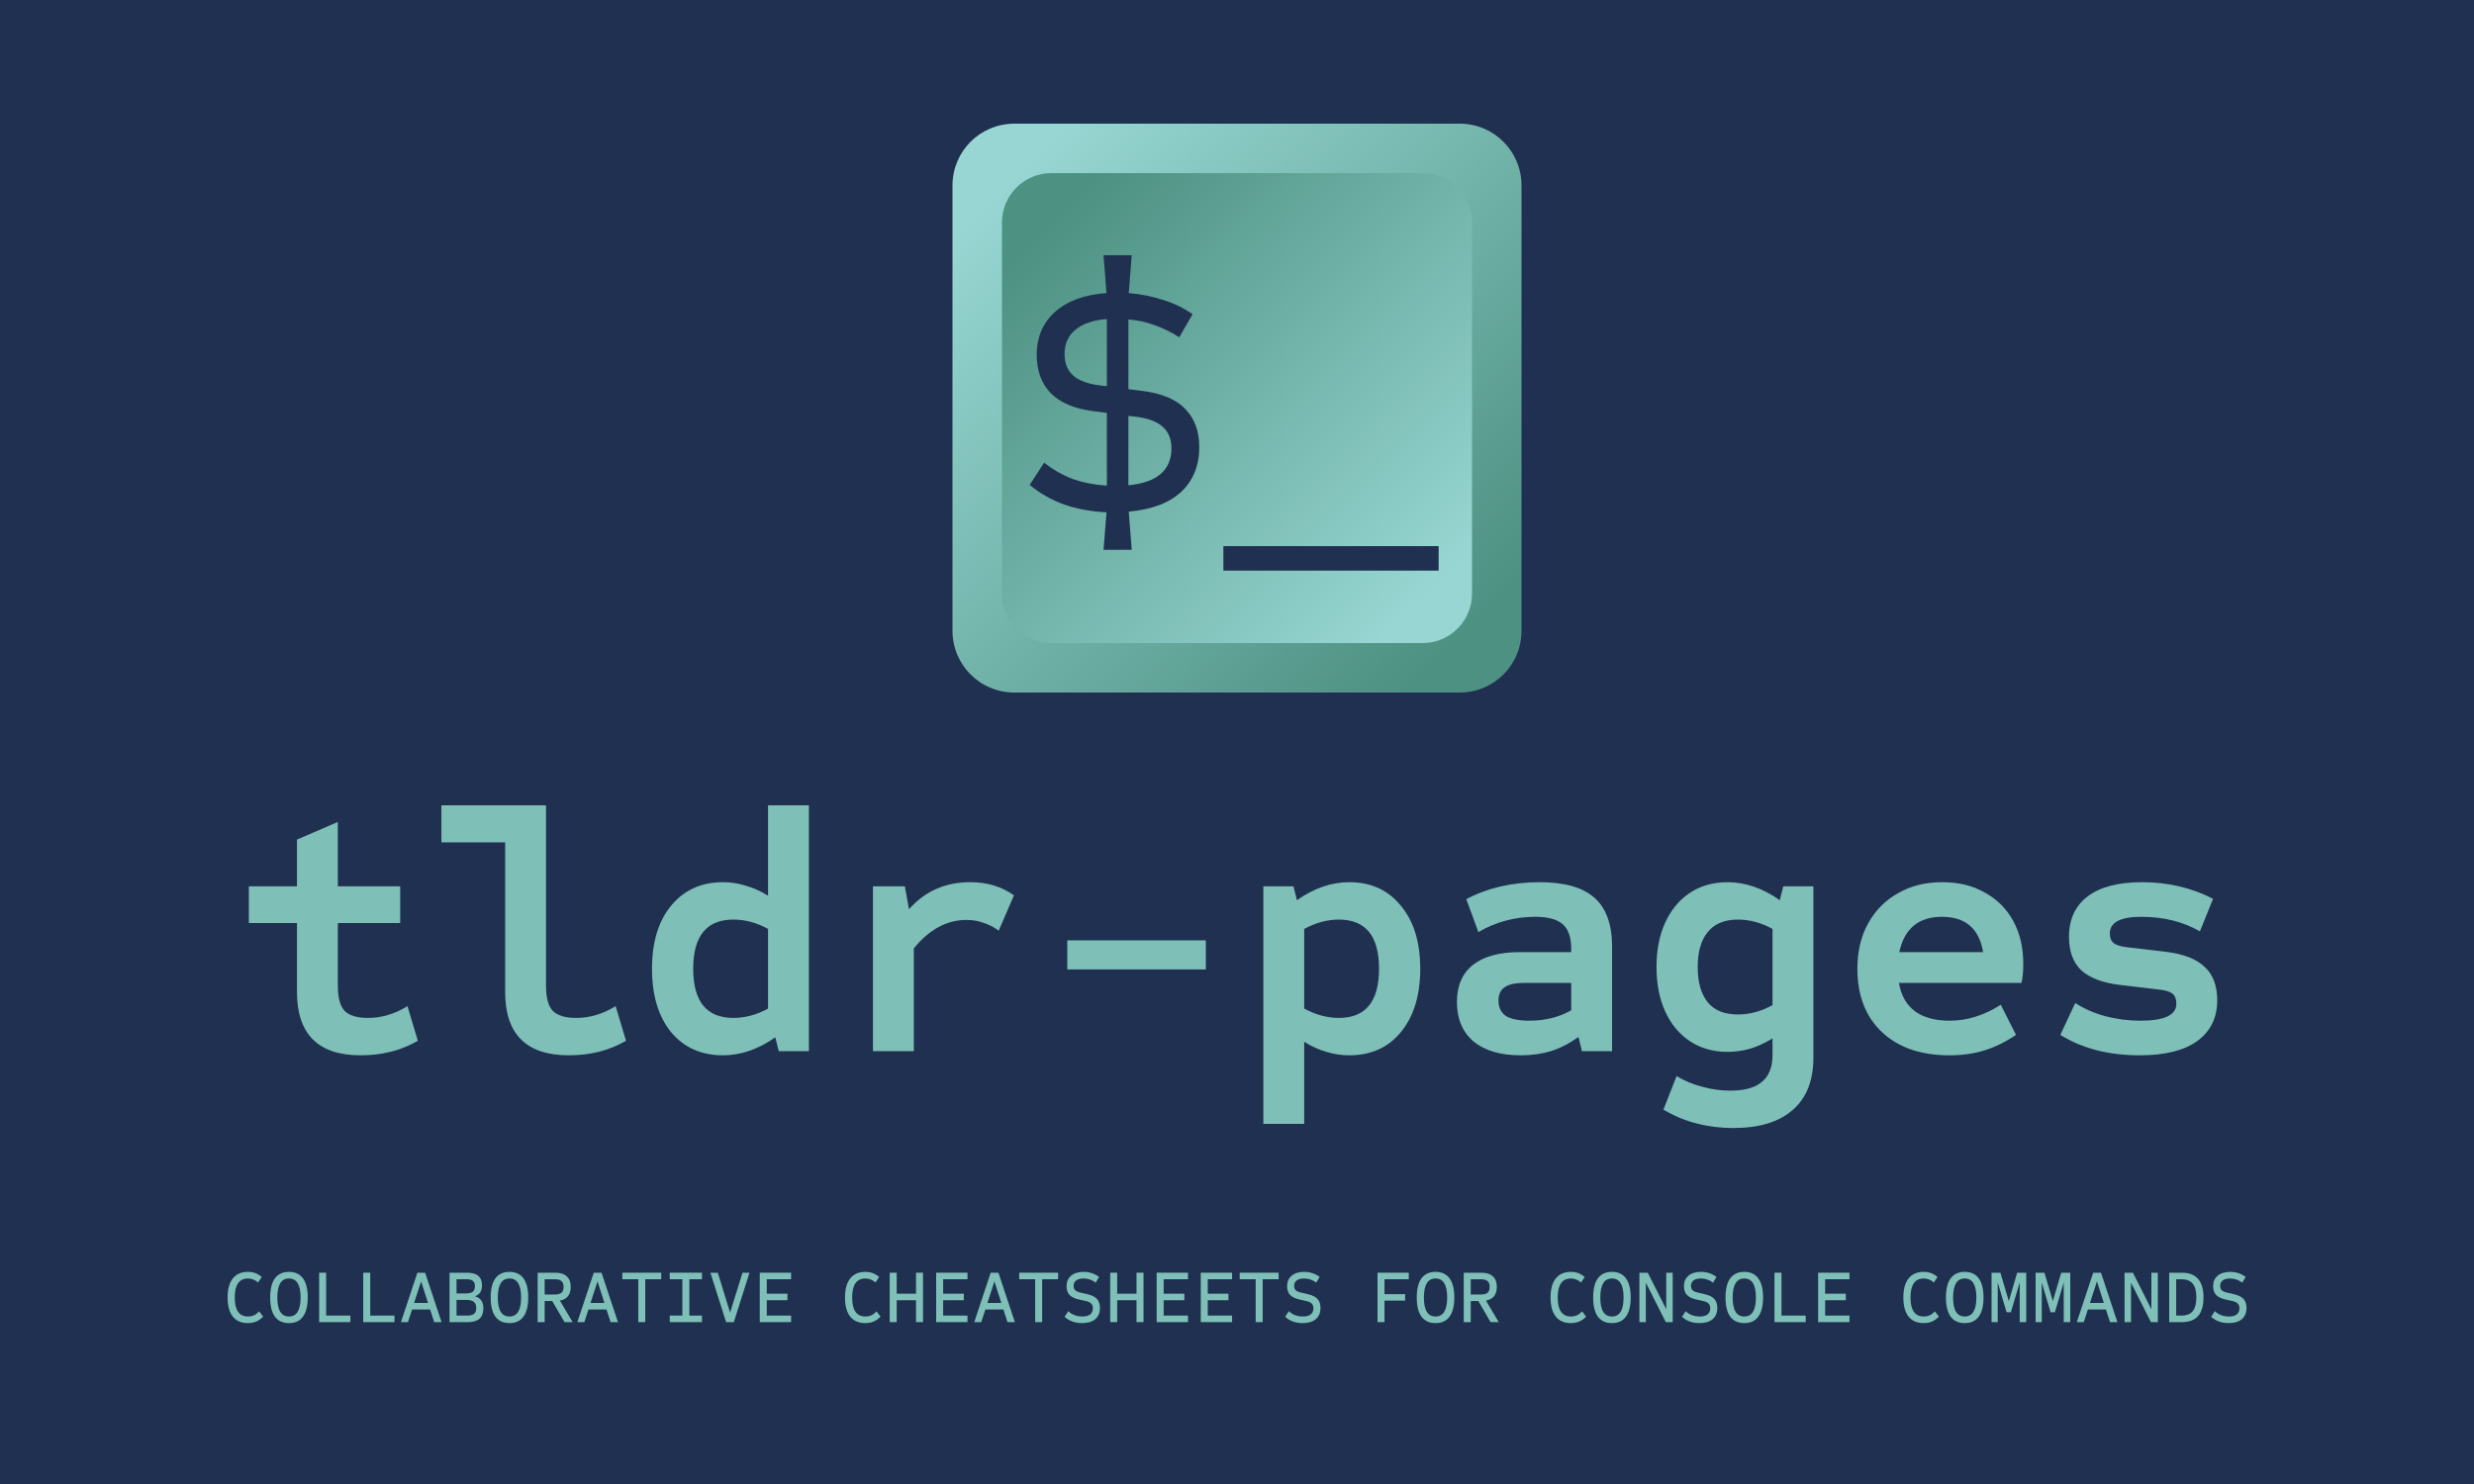
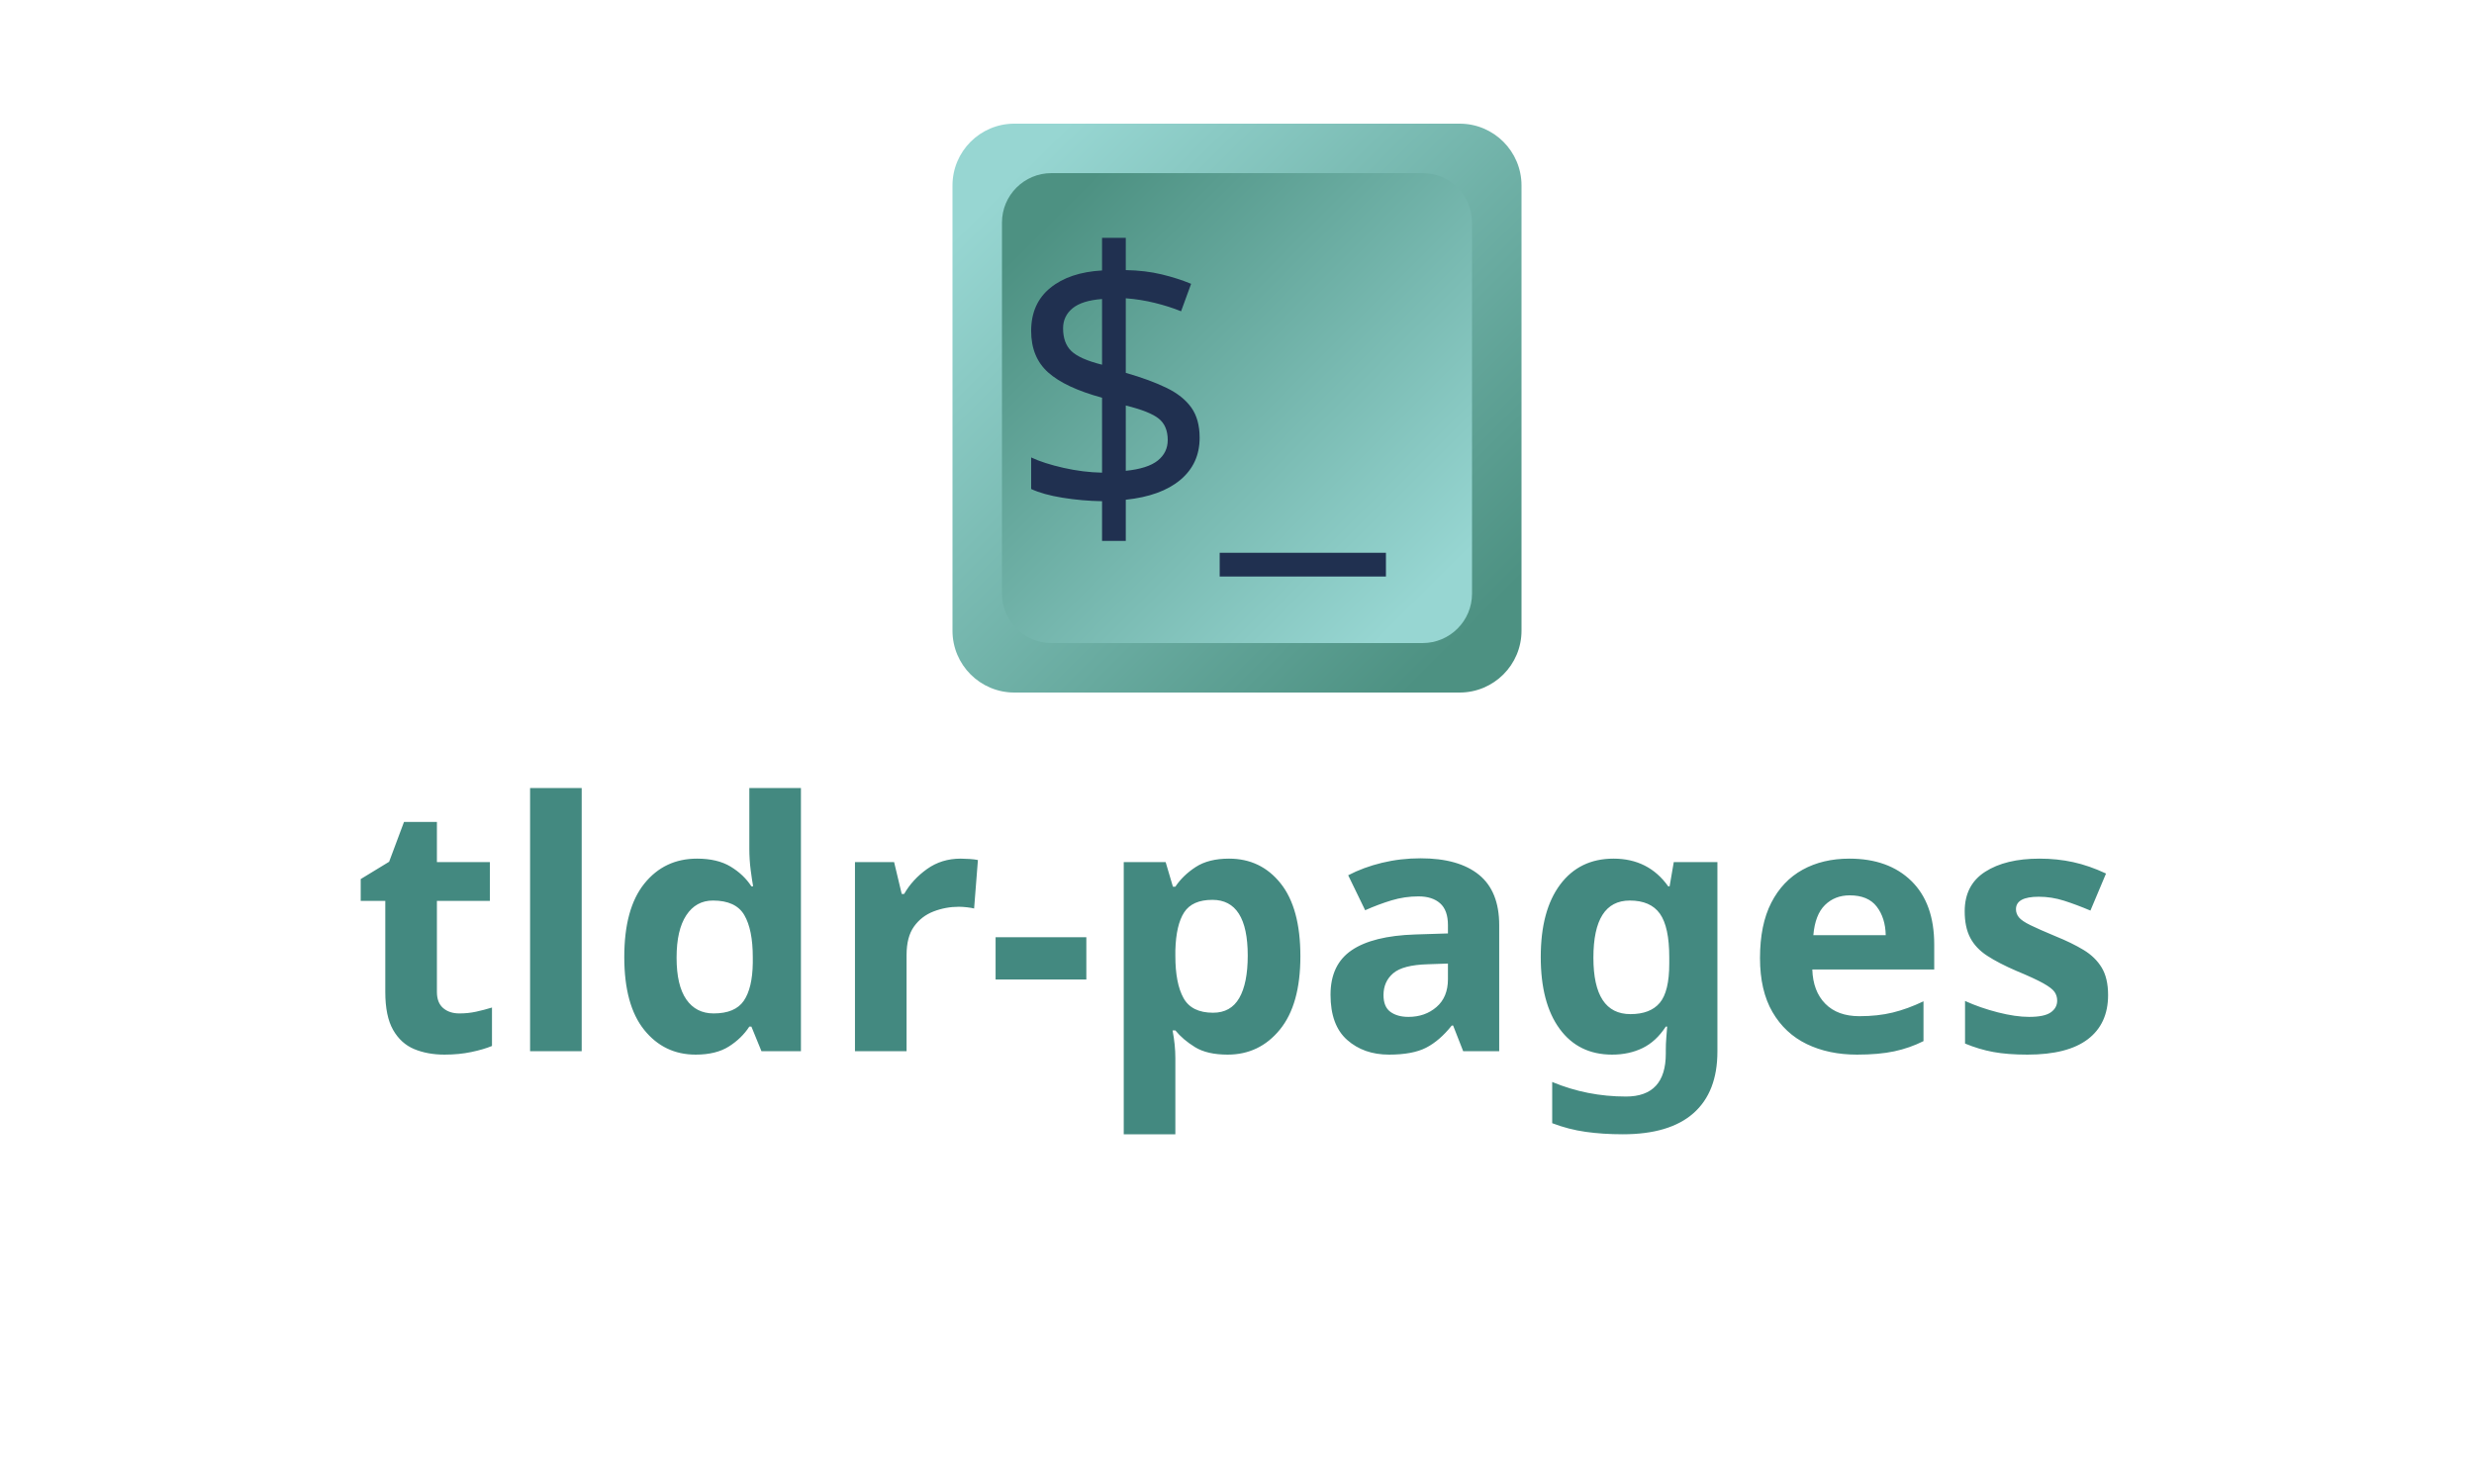
- <svg xmlns="http://www.w3.org/2000/svg" xmlns:xlink="http://www.w3.org/1999/xlink" width="2e3" height="1200" version="1.1" id="svg135">
-   <defs id="defs11">
+ <svg xmlns="http://www.w3.org/2000/svg" xmlns:xlink="http://www.w3.org/1999/xlink" width="2e3" height="1200" version="1.1">
+   <defs>
    <linearGradient id="a">
-       <stop stop-color="#97d6d2" offset="0" id="stop2" />
-       <stop stop-color="#4d9182" offset="1" id="stop4" />
+       <stop stop-color="#97d6d2" offset="0" />
+       <stop stop-color="#4d9182" offset="1" />
    </linearGradient>
    <linearGradient id="b" x1="10%" x2="90%" y1="10%" y2="90%" xlink:href="#a" />
    <linearGradient id="c" x1="90%" x2="10%" y1="90%" y2="10%" xlink:href="#a" />
-     <style type="text/css" id="style9" />
+     <style type="text/css">
+         @font-face {
+           font-family: 'Sometype Mono';
+           src: url('./SometypeMono-Regular.ttf');
+         }
+         @font-face {
+           font-family: 'Sometype Mono';
+           src: url('./SometypeMono-Bold.ttf');
+           font-weight: bold;
+         }
+       </style>
  </defs>
-   <rect width="100%" height="100%" x="0" y="0" fill="#203050" id="rect13" />
-   <g transform="translate(600,-70)" id="g23">
-     <path d="m220 170h360c27.7 0 50 22.3 50 50v360c0 27.7-22.3 50-50 50h-360c-27.7 0-50-22.3-50-50v-360c0-27.7 22.3-50 50-50z" fill="url(#b)" id="path13" />
-     <path d="m250 210h300c22.16 0 40 17.84 40 40v300c0 22.16-17.84 40-40 40h-300c-22.16 0-40-17.84-40-40v-300c0-22.16 17.84-40 40-40z" fill="url(#c)" id="path15" />
-     <g fill="#203050" aria-label="$_" id="g21">
-       <path d="m292.1 514.6 2.4-30.3q-18.3-0.9-34.2-6.3-15.6-5.7-27.9-15.9l11.7-18q10.5 8.4 23.1 13.2 12.9 4.5 27.6 5.4v-58.8l-11.4-1.5q-22.8-3-34.2-14.7-11.1-11.7-11.1-30.6 0-21.9 15-35.1t41.4-15l-2.4-30.6h22.8l-2.4 30.6q14.4 1.2 27.3 5.4 13.2 3.9 24.3 11.7l-10.8 18.6q-9.3-6-19.5-9.6-10.2-3.9-21.6-4.8v56.4l12 1.5q23.1 3 34.2 14.7t11.1 30.6q0 22.5-14.7 36.3-14.7 13.5-42.3 15.9l2.4 30.9zm2.7-132.3v-54.3q-16.5 1.2-25.5 8.7-8.7 7.2-8.7 19.5 0 11.1 6.9 17.4t22.2 8.1zm17.4 80.1q34.8-3.3 34.8-30 0-11.1-7.2-17.4-6.9-6.3-22.2-8.1l-5.4-0.6z" id="path17" />
-       <path d="m389 531.4v-19.8h174v19.8z" id="path19" />
-     </g>
+   <g transform="translate(600,-70)">
+     <rect x="170" y="170" width="460" height="460" rx="50" ry="50" fill="url(#b)" />
+     <rect x="210" y="210" width="380" height="380" rx="40" ry="40" fill="url(#c)" />
+     <text x="215" y="490" fill="#203050" font-family="'Sometype Mono'" font-size="300">$_ </text>
  </g>
-   <g fill="#203050" font-family="'Sometype Mono', monospace" id="g133" style="fill:#7ebfb7;fill-opacity:1">
-     <g aria-label="tldr-pages" id="g45" style="fill:#7ebfb7;fill-opacity:1">
-       <path d="m 291.6,853.36 q -51.52,0 -51.52,-51.24 V 746.4 h -38.92 v -29.68 h 38.92 v -37.8 l 33.04,-14.28 v 52.08 h 50.4 v 29.68 h -50.4 v 50.68 q 0,14.28 5.32,20.16 5.6,5.88 19.04,5.88 16.52,0 31.92,-9.52 l 8.4,28 q -20.16,11.76 -46.2,11.76 z" id="path25" style="fill:#7ebfb7;fill-opacity:1" />
-       <path d="m 459.88,853.36 q -51.52,0 -51.52,-51.24 V 681.16 H 356.84 V 651.2 h 84.56 v 145.88 q 0,14.28 5.32,20.16 5.6,5.88 19.04,5.88 16.52,0 31.92,-9.52 l 8.4,28 q -20.16,11.76 -46.2,11.76 z" id="path27" style="fill:#7ebfb7;fill-opacity:1" />
-       <path d="m 584.48,853.36 q -26.32,0 -42,-18.76 -15.4,-19.04 -15.4,-51.24 0,-32.2 15.4,-50.96 15.68,-19.04 42,-19.04 9.24,0 18.2,2.8 9.24,2.52 18.2,8.12 V 651.2 h 33.04 V 850 h -24.36 l -2.8,-11.2 q -20.72,14.56 -42.28,14.56 z m 8.4,-30.24 q 14.28,0 28,-7.56 v -64.4 q -13.72,-7.56 -28,-7.56 -32.48,0 -32.48,39.76 0,39.76 32.48,39.76 z" id="path29" style="fill:#7ebfb7;fill-opacity:1" />
-       <path d="M 705.72,850 V 716.72 h 25.76 l 3.36,18.48 q 10.36,-11.48 22.4,-16.52 12.04,-5.32 27.16,-5.32 20.44,0 35.28,10.64 l -12.32,28.56 q -6.16,-4.48 -12.6,-6.44 -6.16,-2.24 -13.44,-2.24 -23.8,0 -42.56,22.96 V 850 Z" id="path31" style="fill:#7ebfb7;fill-opacity:1" />
-       <path d="M 862.8,783.92 V 760.4 h 112 v 23.52 z" id="path33" style="fill:#7ebfb7;fill-opacity:1" />
-       <path d="M 1021.3,908.8 V 716.72 h 24.36 l 2.8,11.2 q 20.72,-14.56 42.28,-14.56 26.32,0 41.72,19.04 15.68,18.76 15.68,50.96 0,32.2 -15.68,51.24 -15.4,18.76 -41.72,18.76 -9.24,0 -18.48,-2.8 -8.96,-2.52 -17.92,-8.12 v 66.36 z m 61.04,-85.68 q 32.48,0 32.48,-39.76 0,-39.76 -32.48,-39.76 -14,0 -28,7.56 v 64.4 q 14,7.56 28,7.56 z" id="path35" style="fill:#7ebfb7;fill-opacity:1" />
-       <path d="m 1229.3,853.36 q -24.36,0 -38.08,-11.2 -13.44,-11.48 -13.44,-31.92 0,-19.6 12.88,-29.96 13.16,-10.36 37.8,-10.36 h 41.72 v -2.52 q 0,-14 -6.72,-19.88 -6.72,-6.16 -22.4,-6.16 -24.64,0 -45.92,12.32 l -9.8,-26.6 q 26.04,-13.72 59.36,-13.72 30.24,0 44.24,12.6 14.28,12.6 14.28,39.48 V 850 h -24.36 l -2.8,-11.48 q -10.92,7.84 -22.4,11.48 -11.2,3.36 -24.36,3.36 z m 7,-28 q 19.04,0 33.88,-8.4 v -22.12 h -38.64 q -10.64,0 -15.4,3.64 -4.76,3.36 -4.76,10.64 0,8.12 5.88,12.32 6.16,3.92 19.04,3.92 z" id="path37" style="fill:#7ebfb7;fill-opacity:1" />
-       <path d="m 1401,912.16 q -15.12,0 -29.12,-3.64 -13.72,-3.36 -27.16,-11.2 l 10.64,-27.16 q 9.8,5.88 21,8.68 11.2,3.08 22.4,3.08 17.64,0 25.76,-7.28 8.4,-7 8.4,-21.56 v -13.44 q -8.96,5.6 -18.2,8.4 -8.96,2.52 -18.2,2.52 -17.36,0 -30.52,-8.68 -12.88,-8.68 -19.88,-24.08 -7,-15.4 -7,-35.84 0,-20.44 7,-35.84 7,-15.4 19.88,-24.08 13.16,-8.68 30.52,-8.68 21.56,0 42.28,14.56 l 2.8,-11.2 h 24.36 v 138.6 q 0,27.72 -16.8,42.28 -16.52,14.56 -48.16,14.56 z m 3.92,-91.84 q 14.28,0 28,-7.56 v -61.6 q -13.72,-7.56 -28,-7.56 -16.24,0 -24.36,10.08 -8.12,9.8 -8.12,28.28 0,18.48 8.12,28.56 8.12,9.8 24.36,9.8 z" id="path39" style="fill:#7ebfb7;fill-opacity:1" />
-       <path d="m 1576,853.36 q -34.72,0 -54.6,-18.76 -19.88,-18.76 -19.88,-51.24 0,-21 8.68,-36.68 8.68,-15.68 24.08,-24.36 15.4,-8.96 35.84,-8.96 19.88,0 34.44,8.4 14.84,8.12 22.96,22.96 8.12,14.84 8.12,34.72 0,3.64 -0.28,7.56 -0.28,3.64 -1.12,7.84 h -99.12 q 5.32,30.52 41.16,30.52 21,0 41.16,-12.88 l 12.32,24.36 q -12.88,8.68 -25.76,12.6 -12.88,3.92 -28,3.92 z m -40.6,-83.44 h 67.76 q -4.76,-28.56 -33.32,-28.56 -28.28,0 -34.44,28.56 z" id="path41" style="fill:#7ebfb7;fill-opacity:1" />
-       <path d="m 1729.7,853.36 q -37.52,0 -64.12,-16.52 l 12.04,-25.76 q 10.92,7 24.36,10.64 13.72,3.64 28.56,3.64 28.84,0 28.84,-13.72 0,-5.6 -3.08,-8.12 -3.08,-2.52 -11.2,-3.36 l -30.8,-3.64 q -21.28,-2.52 -31.64,-11.76 -10.08,-9.52 -10.08,-27.16 0,-21.28 15.12,-32.76 15.12,-11.48 43.96,-11.48 31.36,0 57.4,13.44 l -10.64,26.32 q -20.44,-11.76 -47.32,-11.76 -25.48,0 -25.48,13.44 0,5.32 3.08,7.84 3.36,2.52 11.2,3.36 l 30.8,3.64 q 21.28,2.52 31.36,12.04 10.36,9.24 10.36,27.16 0,21.28 -16.24,33.04 -15.96,11.48 -46.48,11.48 z" id="path43" style="fill:#7ebfb7;fill-opacity:1" />
-     </g>
-     <g stroke-width="15.359" aria-label="COLLABORATIVE CHEATSHEETS FOR CONSOLE COMMANDS" id="g131" style="fill:#7ebfb7;fill-opacity:1">
-       <path d="m 200.4,1069.9 q -7.991,0 -12.232,-5.286 -4.18,-5.348 -4.18,-15.428 0,-10.081 4.18,-15.367 4.241,-5.348 12.232,-5.348 3.319,0 5.962,0.984 2.705,0.983 5.225,3.135 l -2.95,4.487 q -3.688,-3.258 -8.175,-3.258 -10.695,0 -10.695,15.367 0,15.367 10.695,15.367 2.582,0 4.733,-0.922 2.151,-0.984 4.303,-3.196 l 3.258,4.241 q -2.766,2.766 -5.716,3.995 -2.95,1.229 -6.638,1.229 z" id="path47" style="fill:#7ebfb7;fill-opacity:1" />
-       <path d="m 233.6,1069.9 q -7.499,0 -11.371,-5.225 -3.811,-5.286 -3.811,-15.49 0,-10.265 3.811,-15.49 3.872,-5.225 11.371,-5.225 7.499,0 11.31,5.225 3.872,5.225 3.872,15.49 0,10.204 -3.872,15.49 -3.811,5.225 -11.31,5.225 z m 0,-5.348 q 9.405,0 9.405,-15.367 0,-15.367 -9.405,-15.367 -9.405,0 -9.405,15.367 0,15.367 9.405,15.367 z" id="path49" style="fill:#7ebfb7;fill-opacity:1" />
-       <path d="m 258,1069.1 v -39.954 h 5.655 v 34.668 h 19.608 v 5.286 z" id="path51" style="fill:#7ebfb7;fill-opacity:1" />
-       <path d="m 293.65,1069.1 v -39.954 h 5.655 v 34.668 h 19.608 v 5.286 z" id="path53" style="fill:#7ebfb7;fill-opacity:1" />
-       <path d="m 324.14,1069.1 13.277,-39.954 h 6.27 l 13.277,39.954 h -5.962 l -3.319,-10.204 h -14.568 l -3.319,10.204 z m 10.634,-15.49 h 11.249 l -5.593,-17.457 z" id="path55" style="fill:#7ebfb7;fill-opacity:1" />
-       <path d="m 363.41,1069.1 v -39.954 h 14.076 q 6.208,0 9.159,2.582 3.012,2.52 3.012,7.622 0,3.442 -1.352,5.593 -1.352,2.151 -4.241,3.196 v 0.123 q 6.7,1.844 6.7,9.712 0,11.126 -12.478,11.126 z m 5.655,-23.173 h 7.13 q 4.241,0 5.962,-1.352 1.783,-1.414 1.783,-4.549 0,-2.95 -1.598,-4.241 -1.537,-1.352 -5.348,-1.352 h -7.929 z m 0,17.887 h 8.667 q 3.811,0 5.532,-1.475 1.721,-1.475 1.721,-4.671 0,-3.381 -1.905,-4.917 -1.905,-1.598 -6.147,-1.598 h -7.868 z" id="path57" style="fill:#7ebfb7;fill-opacity:1" />
-       <path d="m 411.85,1069.9 q -7.499,0 -11.371,-5.225 -3.811,-5.286 -3.811,-15.49 0,-10.265 3.811,-15.49 3.872,-5.225 11.371,-5.225 7.499,0 11.31,5.225 3.872,5.225 3.872,15.49 0,10.204 -3.872,15.49 -3.811,5.225 -11.31,5.225 z m 0,-5.348 q 9.405,0 9.405,-15.367 0,-15.367 -9.405,-15.367 -9.405,0 -9.405,15.367 0,15.367 9.405,15.367 z" id="path59" style="fill:#7ebfb7;fill-opacity:1" />
-       <path d="m 434.65,1069.1 v -39.954 h 14.322 q 6.085,0 9.22,2.95 3.196,2.889 3.196,8.482 0,9.466 -8.728,11.126 l 10.265,17.395 h -6.577 l -9.896,-17.026 h -6.147 v 17.026 z m 5.655,-22.313 h 8.052 q 3.872,0 5.532,-1.414 1.721,-1.475 1.721,-4.795 0,-3.258 -1.721,-4.671 -1.66,-1.475 -5.532,-1.475 h -8.052 z" id="path61" style="fill:#7ebfb7;fill-opacity:1" />
-       <path d="m 466.74,1069.1 13.277,-39.954 h 6.27 l 13.277,39.954 h -5.962 l -3.319,-10.204 h -14.568 l -3.319,10.204 z m 10.634,-15.49 h 11.249 l -5.593,-17.457 z" id="path63" style="fill:#7ebfb7;fill-opacity:1" />
-       <path d="m 515.98,1069.1 v -34.668 h -12.908 v -5.286 h 31.471 v 5.286 h -12.908 v 34.668 z" id="path65" style="fill:#7ebfb7;fill-opacity:1" />
-       <path d="m 541.42,1069.1 v -5.286 h 10.204 v -29.381 H 541.42 v -5.286 h 26.062 v 5.286 h -10.204 v 29.381 h 10.204 v 5.286 z" id="path67" style="fill:#7ebfb7;fill-opacity:1" />
-       <path d="m 586.97,1069.1 -12.662,-39.954 h 5.962 l 9.958,32.27 10.019,-32.27 h 5.655 L 593.24,1069.1 Z" id="path69" style="fill:#7ebfb7;fill-opacity:1" />
-       <path d="m 614.2,1069.1 v -39.954 h 25.325 v 5.286 h -19.67 v 11.679 h 16.719 v 5.286 h -16.719 v 12.416 h 19.67 v 5.286 z" id="path71" style="fill:#7ebfb7;fill-opacity:1" />
-       <path d="m 699.52,1069.9 q -7.991,0 -12.232,-5.286 -4.18,-5.348 -4.18,-15.428 0,-10.081 4.18,-15.367 4.241,-5.348 12.232,-5.348 3.319,0 5.962,0.984 2.705,0.983 5.225,3.135 l -2.95,4.487 q -3.688,-3.258 -8.175,-3.258 -10.695,0 -10.695,15.367 0,15.367 10.695,15.367 2.582,0 4.733,-0.922 2.151,-0.984 4.303,-3.196 l 3.258,4.241 q -2.766,2.766 -5.716,3.995 -2.95,1.229 -6.638,1.229 z" id="path73" style="fill:#7ebfb7;fill-opacity:1" />
-       <path d="m 719.25,1069.1 v -39.954 h 5.655 v 16.965 h 15.613 v -16.965 h 5.655 v 39.954 h -5.655 v -17.703 h -15.613 v 17.703 z" id="path75" style="fill:#7ebfb7;fill-opacity:1" />
-       <path d="m 756.8,1069.1 v -39.954 h 25.325 v 5.286 h -19.67 v 11.679 h 16.719 v 5.286 h -16.719 v 12.416 h 19.67 v 5.286 z" id="path77" style="fill:#7ebfb7;fill-opacity:1" />
-       <path d="m 787.6,1069.1 13.277,-39.954 h 6.27 l 13.277,39.954 h -5.962 l -3.319,-10.204 h -14.568 l -3.319,10.204 z m 10.634,-15.49 h 11.249 l -5.593,-17.457 z" id="path79" style="fill:#7ebfb7;fill-opacity:1" />
-       <path d="m 836.84,1069.1 v -34.668 h -12.908 v -5.286 h 31.471 v 5.286 h -12.908 v 34.668 z" id="path81" style="fill:#7ebfb7;fill-opacity:1" />
-       <path d="m 874.82,1069.9 q -8.544,0 -14.199,-5.102 l 3.012,-4.549 q 4.549,4.303 11.371,4.303 4.118,0 6.27,-1.66 2.213,-1.721 2.213,-4.979 0,-2.459 -1.291,-3.749 -1.229,-1.352 -4.057,-2.028 l -6.454,-1.475 q -4.856,-1.168 -7.192,-3.688 -2.274,-2.582 -2.274,-6.946 0,-5.348 3.627,-8.421 3.688,-3.135 10.081,-3.135 7.192,0 12.601,4.118 l -2.766,4.61 q -4.241,-3.381 -9.896,-3.381 -3.811,0 -5.901,1.598 -2.028,1.537 -2.028,4.364 0,2.274 1.229,3.504 1.291,1.229 4.18,1.905 l 6.454,1.537 q 4.794,1.168 7.069,3.749 2.336,2.582 2.336,7.192 0,5.778 -3.749,9.036 -3.749,3.196 -10.634,3.196 z" id="path83" style="fill:#7ebfb7;fill-opacity:1" />
-       <path d="m 897.5,1069.1 v -39.954 h 5.655 v 16.965 h 15.613 v -16.965 h 5.655 v 39.954 h -5.655 v -17.703 h -15.613 v 17.703 z" id="path85" style="fill:#7ebfb7;fill-opacity:1" />
-       <path d="m 935.06,1069.1 v -39.954 h 25.325 v 5.286 h -19.67 v 11.679 h 16.719 v 5.286 h -16.719 v 12.416 h 19.67 v 5.286 z" id="path87" style="fill:#7ebfb7;fill-opacity:1" />
-       <path d="m 970.71,1069.1 v -39.954 h 25.325 v 5.286 h -19.67 v 11.679 h 16.719 v 5.286 h -16.719 v 12.416 h 19.67 v 5.286 z" id="path89" style="fill:#7ebfb7;fill-opacity:1" />
-       <path d="m 1015.1,1069.1 v -34.668 h -12.908 v -5.286 h 31.471 v 5.286 h -12.908 v 34.668 z" id="path91" style="fill:#7ebfb7;fill-opacity:1" />
-       <path d="m 1053.1,1069.9 q -8.544,0 -14.199,-5.102 l 3.012,-4.549 q 4.549,4.303 11.372,4.303 4.118,0 6.27,-1.66 2.213,-1.721 2.213,-4.979 0,-2.459 -1.291,-3.749 -1.229,-1.352 -4.057,-2.028 l -6.454,-1.475 q -4.856,-1.168 -7.192,-3.688 -2.274,-2.582 -2.274,-6.946 0,-5.348 3.627,-8.421 3.688,-3.135 10.081,-3.135 7.192,0 12.601,4.118 l -2.766,4.61 q -4.241,-3.381 -9.896,-3.381 -3.811,0 -5.901,1.598 -2.028,1.537 -2.028,4.364 0,2.274 1.229,3.504 1.291,1.229 4.18,1.905 l 6.454,1.537 q 4.795,1.168 7.069,3.749 2.336,2.582 2.336,7.192 0,5.778 -3.749,9.036 -3.749,3.196 -10.634,3.196 z" id="path93" style="fill:#7ebfb7;fill-opacity:1" />
-       <path d="m 1113.6,1069.1 v -39.954 h 25.263 v 5.286 h -19.608 v 12.048 h 16.658 v 5.225 h -16.658 v 17.395 z" id="path95" style="fill:#7ebfb7;fill-opacity:1" />
-       <path d="m 1160.5,1069.9 q -7.499,0 -11.371,-5.225 -3.811,-5.286 -3.811,-15.49 0,-10.265 3.811,-15.49 3.872,-5.225 11.371,-5.225 7.499,0 11.31,5.225 3.872,5.225 3.872,15.49 0,10.204 -3.872,15.49 -3.811,5.225 -11.31,5.225 z m 0,-5.348 q 9.405,0 9.405,-15.367 0,-15.367 -9.405,-15.367 -9.405,0 -9.405,15.367 0,15.367 9.405,15.367 z" id="path97" style="fill:#7ebfb7;fill-opacity:1" />
-       <path d="m 1183.3,1069.1 v -39.954 h 14.322 q 6.085,0 9.22,2.95 3.196,2.889 3.196,8.482 0,9.466 -8.728,11.126 l 10.265,17.395 h -6.577 l -9.896,-17.026 h -6.147 v 17.026 z m 5.655,-22.313 h 8.052 q 3.872,0 5.532,-1.414 1.721,-1.475 1.721,-4.795 0,-3.258 -1.721,-4.671 -1.66,-1.475 -5.532,-1.475 h -8.052 z" id="path99" style="fill:#7ebfb7;fill-opacity:1" />
-       <path d="m 1269.9,1069.9 q -7.991,0 -12.232,-5.286 -4.18,-5.348 -4.18,-15.428 0,-10.081 4.18,-15.367 4.241,-5.348 12.232,-5.348 3.319,0 5.962,0.984 2.704,0.983 5.225,3.135 l -2.95,4.487 q -3.688,-3.258 -8.175,-3.258 -10.695,0 -10.695,15.367 0,15.367 10.695,15.367 2.582,0 4.733,-0.922 2.151,-0.984 4.303,-3.196 l 3.258,4.241 q -2.766,2.766 -5.716,3.995 -2.95,1.229 -6.638,1.229 z" id="path101" style="fill:#7ebfb7;fill-opacity:1" />
-       <path d="m 1303.1,1069.9 q -7.499,0 -11.371,-5.225 -3.811,-5.286 -3.811,-15.49 0,-10.265 3.811,-15.49 3.872,-5.225 11.371,-5.225 7.499,0 11.31,5.225 3.873,5.225 3.873,15.49 0,10.204 -3.873,15.49 -3.811,5.225 -11.31,5.225 z m 0,-5.348 q 9.405,0 9.405,-15.367 0,-15.367 -9.405,-15.367 -9.405,0 -9.405,15.367 0,15.367 9.405,15.367 z" id="path103" style="fill:#7ebfb7;fill-opacity:1" />
-       <path d="m 1325.3,1069.1 v -39.954 h 6.761 l 14.937,29.504 v -29.504 h 5.225 v 39.954 h -5.593 l -16.104,-31.84 v 31.84 z" id="path105" style="fill:#7ebfb7;fill-opacity:1" />
-       <path d="m 1373.9,1069.9 q -8.544,0 -14.199,-5.102 l 3.012,-4.549 q 4.548,4.303 11.371,4.303 4.118,0 6.27,-1.66 2.213,-1.721 2.213,-4.979 0,-2.459 -1.291,-3.749 -1.229,-1.352 -4.057,-2.028 l -6.454,-1.475 q -4.856,-1.168 -7.192,-3.688 -2.274,-2.582 -2.274,-6.946 0,-5.348 3.627,-8.421 3.688,-3.135 10.081,-3.135 7.192,0 12.601,4.118 l -2.766,4.61 q -4.241,-3.381 -9.896,-3.381 -3.811,0 -5.901,1.598 -2.028,1.537 -2.028,4.364 0,2.274 1.229,3.504 1.291,1.229 4.18,1.905 l 6.454,1.537 q 4.794,1.168 7.069,3.749 2.336,2.582 2.336,7.192 0,5.778 -3.749,9.036 -3.75,3.196 -10.634,3.196 z" id="path107" style="fill:#7ebfb7;fill-opacity:1" />
-       <path d="m 1410.1,1069.9 q -7.499,0 -11.371,-5.225 -3.811,-5.286 -3.811,-15.49 0,-10.265 3.811,-15.49 3.872,-5.225 11.371,-5.225 7.499,0 11.31,5.225 3.873,5.225 3.873,15.49 0,10.204 -3.873,15.49 -3.811,5.225 -11.31,5.225 z m 0,-5.348 q 9.405,0 9.405,-15.367 0,-15.367 -9.405,-15.367 -9.404,0 -9.404,15.367 0,15.367 9.404,15.367 z" id="path109" style="fill:#7ebfb7;fill-opacity:1" />
-       <path d="m 1434.5,1069.1 v -39.954 h 5.655 v 34.668 h 19.608 v 5.286 z" id="path111" style="fill:#7ebfb7;fill-opacity:1" />
-       <path d="m 1469.8,1069.1 v -39.954 h 25.324 v 5.286 h -19.67 v 11.679 h 16.719 v 5.286 h -16.719 v 12.416 h 19.67 v 5.286 z" id="path113" style="fill:#7ebfb7;fill-opacity:1" />
-       <path d="m 1555.1,1069.9 q -7.991,0 -12.232,-5.286 -4.18,-5.348 -4.18,-15.428 0,-10.081 4.18,-15.367 4.241,-5.348 12.232,-5.348 3.319,0 5.962,0.984 2.705,0.983 5.225,3.135 l -2.95,4.487 q -3.688,-3.258 -8.175,-3.258 -10.695,0 -10.695,15.367 0,15.367 10.695,15.367 2.582,0 4.733,-0.922 2.151,-0.984 4.303,-3.196 l 3.258,4.241 q -2.766,2.766 -5.716,3.995 -2.95,1.229 -6.638,1.229 z" id="path115" style="fill:#7ebfb7;fill-opacity:1" />
-       <path d="m 1588.3,1069.9 q -7.499,0 -11.372,-5.225 -3.811,-5.286 -3.811,-15.49 0,-10.265 3.811,-15.49 3.873,-5.225 11.372,-5.225 7.5,0 11.31,5.225 3.872,5.225 3.872,15.49 0,10.204 -3.872,15.49 -3.811,5.225 -11.31,5.225 z m 0,-5.348 q 9.405,0 9.405,-15.367 0,-15.367 -9.405,-15.367 -9.405,0 -9.405,15.367 0,15.367 9.405,15.367 z" id="path117" style="fill:#7ebfb7;fill-opacity:1" />
-       <path d="m 1610,1069.1 v -39.954 h 7.13 l 6.823,22.989 6.761,-22.989 h 7.315 v 39.954 h -5.286 v -32.086 l -7.13,24.095 h -3.504 l -7.13,-24.095 v 32.086 z" id="path119" style="fill:#7ebfb7;fill-opacity:1" />
-       <path d="m 1645.6,1069.1 v -39.954 h 7.13 l 6.823,22.989 6.761,-22.989 h 7.315 v 39.954 h -5.286 v -32.086 l -7.13,24.095 h -3.504 l -7.13,-24.095 v 32.086 z" id="path121" style="fill:#7ebfb7;fill-opacity:1" />
-       <path d="m 1678.9,1069.1 13.277,-39.954 h 6.27 l 13.277,39.954 h -5.962 l -3.319,-10.204 h -14.568 l -3.319,10.204 z m 10.634,-15.49 h 11.248 l -5.593,-17.457 z" id="path123" style="fill:#7ebfb7;fill-opacity:1" />
-       <path d="m 1717.5,1069.1 v -39.954 h 6.761 l 14.936,29.504 v -29.504 h 5.225 v 39.954 h -5.593 l -16.104,-31.84 v 31.84 z" id="path125" style="fill:#7ebfb7;fill-opacity:1" />
-       <path d="m 1753.6,1069.1 v -39.954 h 10.204 q 17.518,0 17.518,19.977 0,19.977 -17.272,19.977 z m 5.655,-5.286 h 4.18 q 6.27,0 9.159,-3.565 2.95,-3.565 2.95,-11.126 0,-7.561 -2.95,-11.126 -2.889,-3.565 -9.159,-3.565 h -4.18 z" id="path127" style="fill:#7ebfb7;fill-opacity:1" />
-       <path d="m 1801.7,1069.9 q -8.544,0 -14.199,-5.102 l 3.012,-4.549 q 4.549,4.303 11.372,4.303 4.118,0 6.27,-1.66 2.213,-1.721 2.213,-4.979 0,-2.459 -1.291,-3.749 -1.229,-1.352 -4.057,-2.028 l -6.454,-1.475 q -4.856,-1.168 -7.192,-3.688 -2.274,-2.582 -2.274,-6.946 0,-5.348 3.627,-8.421 3.688,-3.135 10.081,-3.135 7.192,0 12.601,4.118 l -2.766,4.61 q -4.241,-3.381 -9.896,-3.381 -3.811,0 -5.901,1.598 -2.028,1.537 -2.028,4.364 0,2.274 1.229,3.504 1.291,1.229 4.18,1.905 l 6.454,1.537 q 4.795,1.168 7.069,3.749 2.336,2.582 2.336,7.192 0,5.778 -3.749,9.036 -3.749,3.196 -10.634,3.196 z" id="path129" style="fill:#7ebfb7;fill-opacity:1" />
-     </g>
+   <g fill="#7ebfb7" font-family="Sometype Mono, monospace" text-anchor="middle">
+     <text x="1000" y="850" font-size="280px" font-weight="bold">
+       <tspan fill="#438980" font-family="'Sometype Mono'" font-weight="bold">tldr-pages</tspan>
+     </text>
+     <text x="1000" y="1070" font-size="61.333px" font-variant="small-caps" font-weight="500" style="inline-size:2003.78;white-space:pre" xml:space="preserve" />
  </g>
+   <text fill="black" font-family="sans-serif" font-size="40px" style="line-height:1.25;shape-inside:url(#rect47);white-space:pre" xml:space="preserve" />
</svg>
